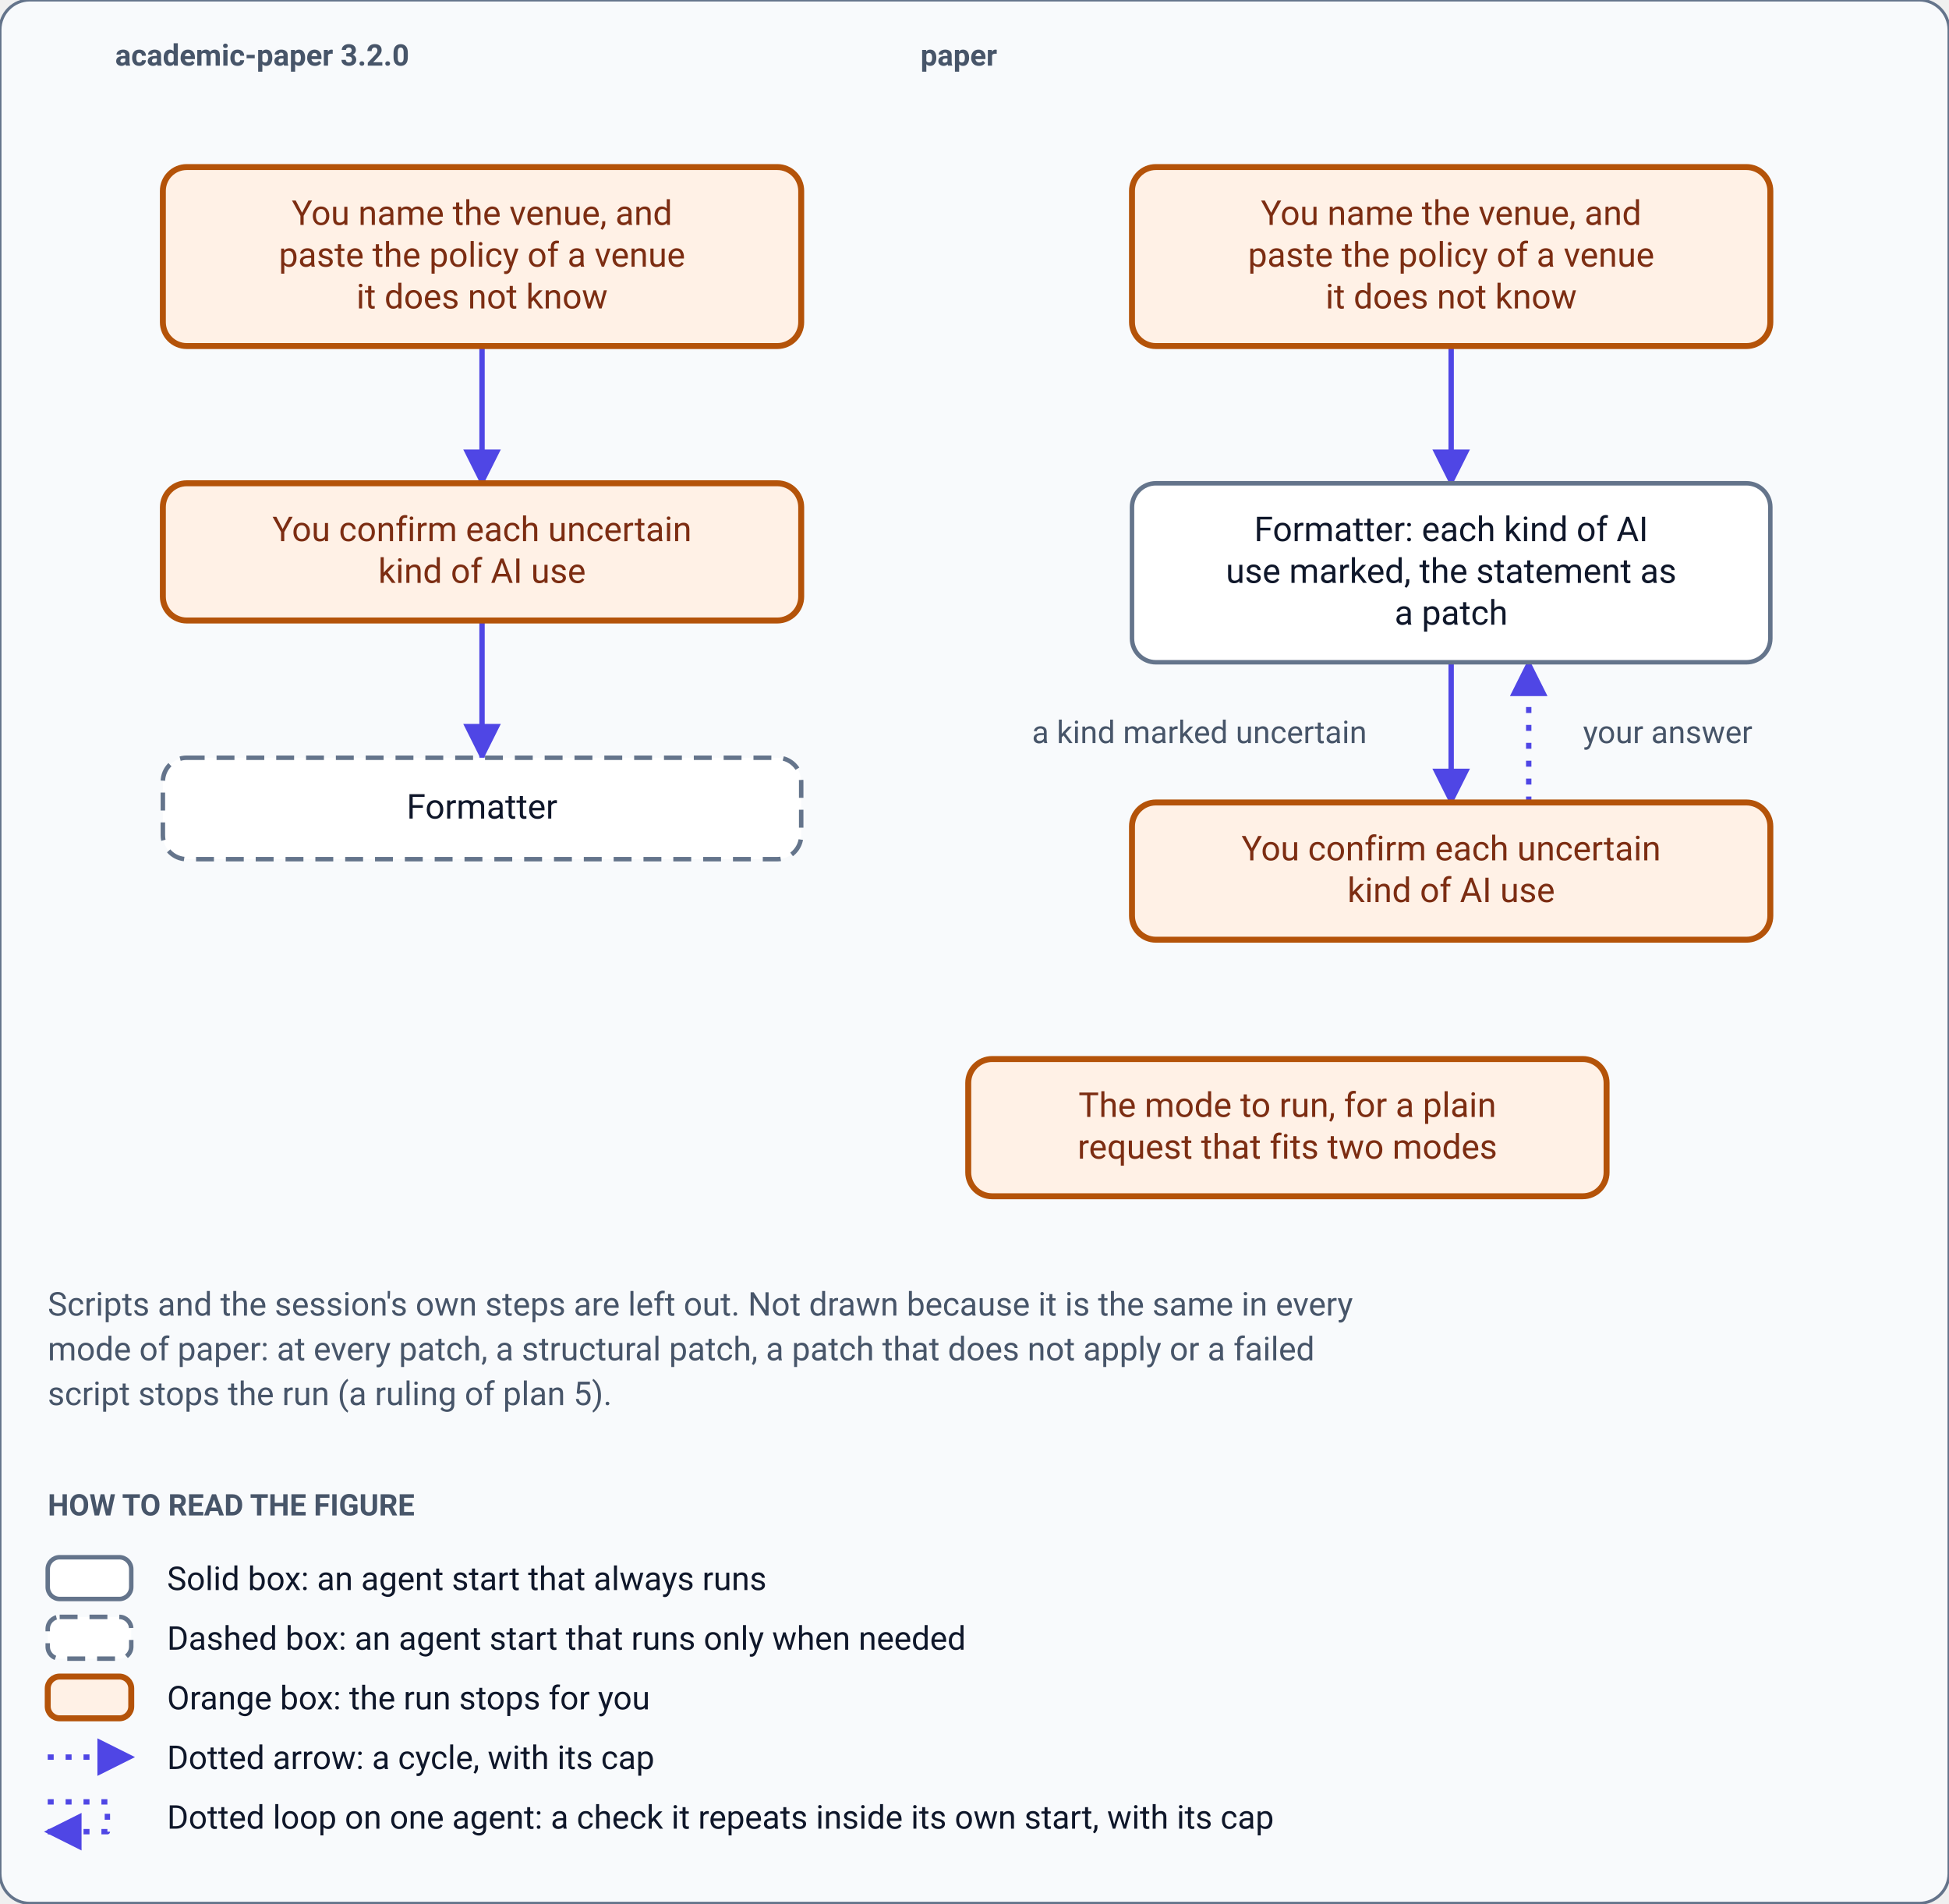
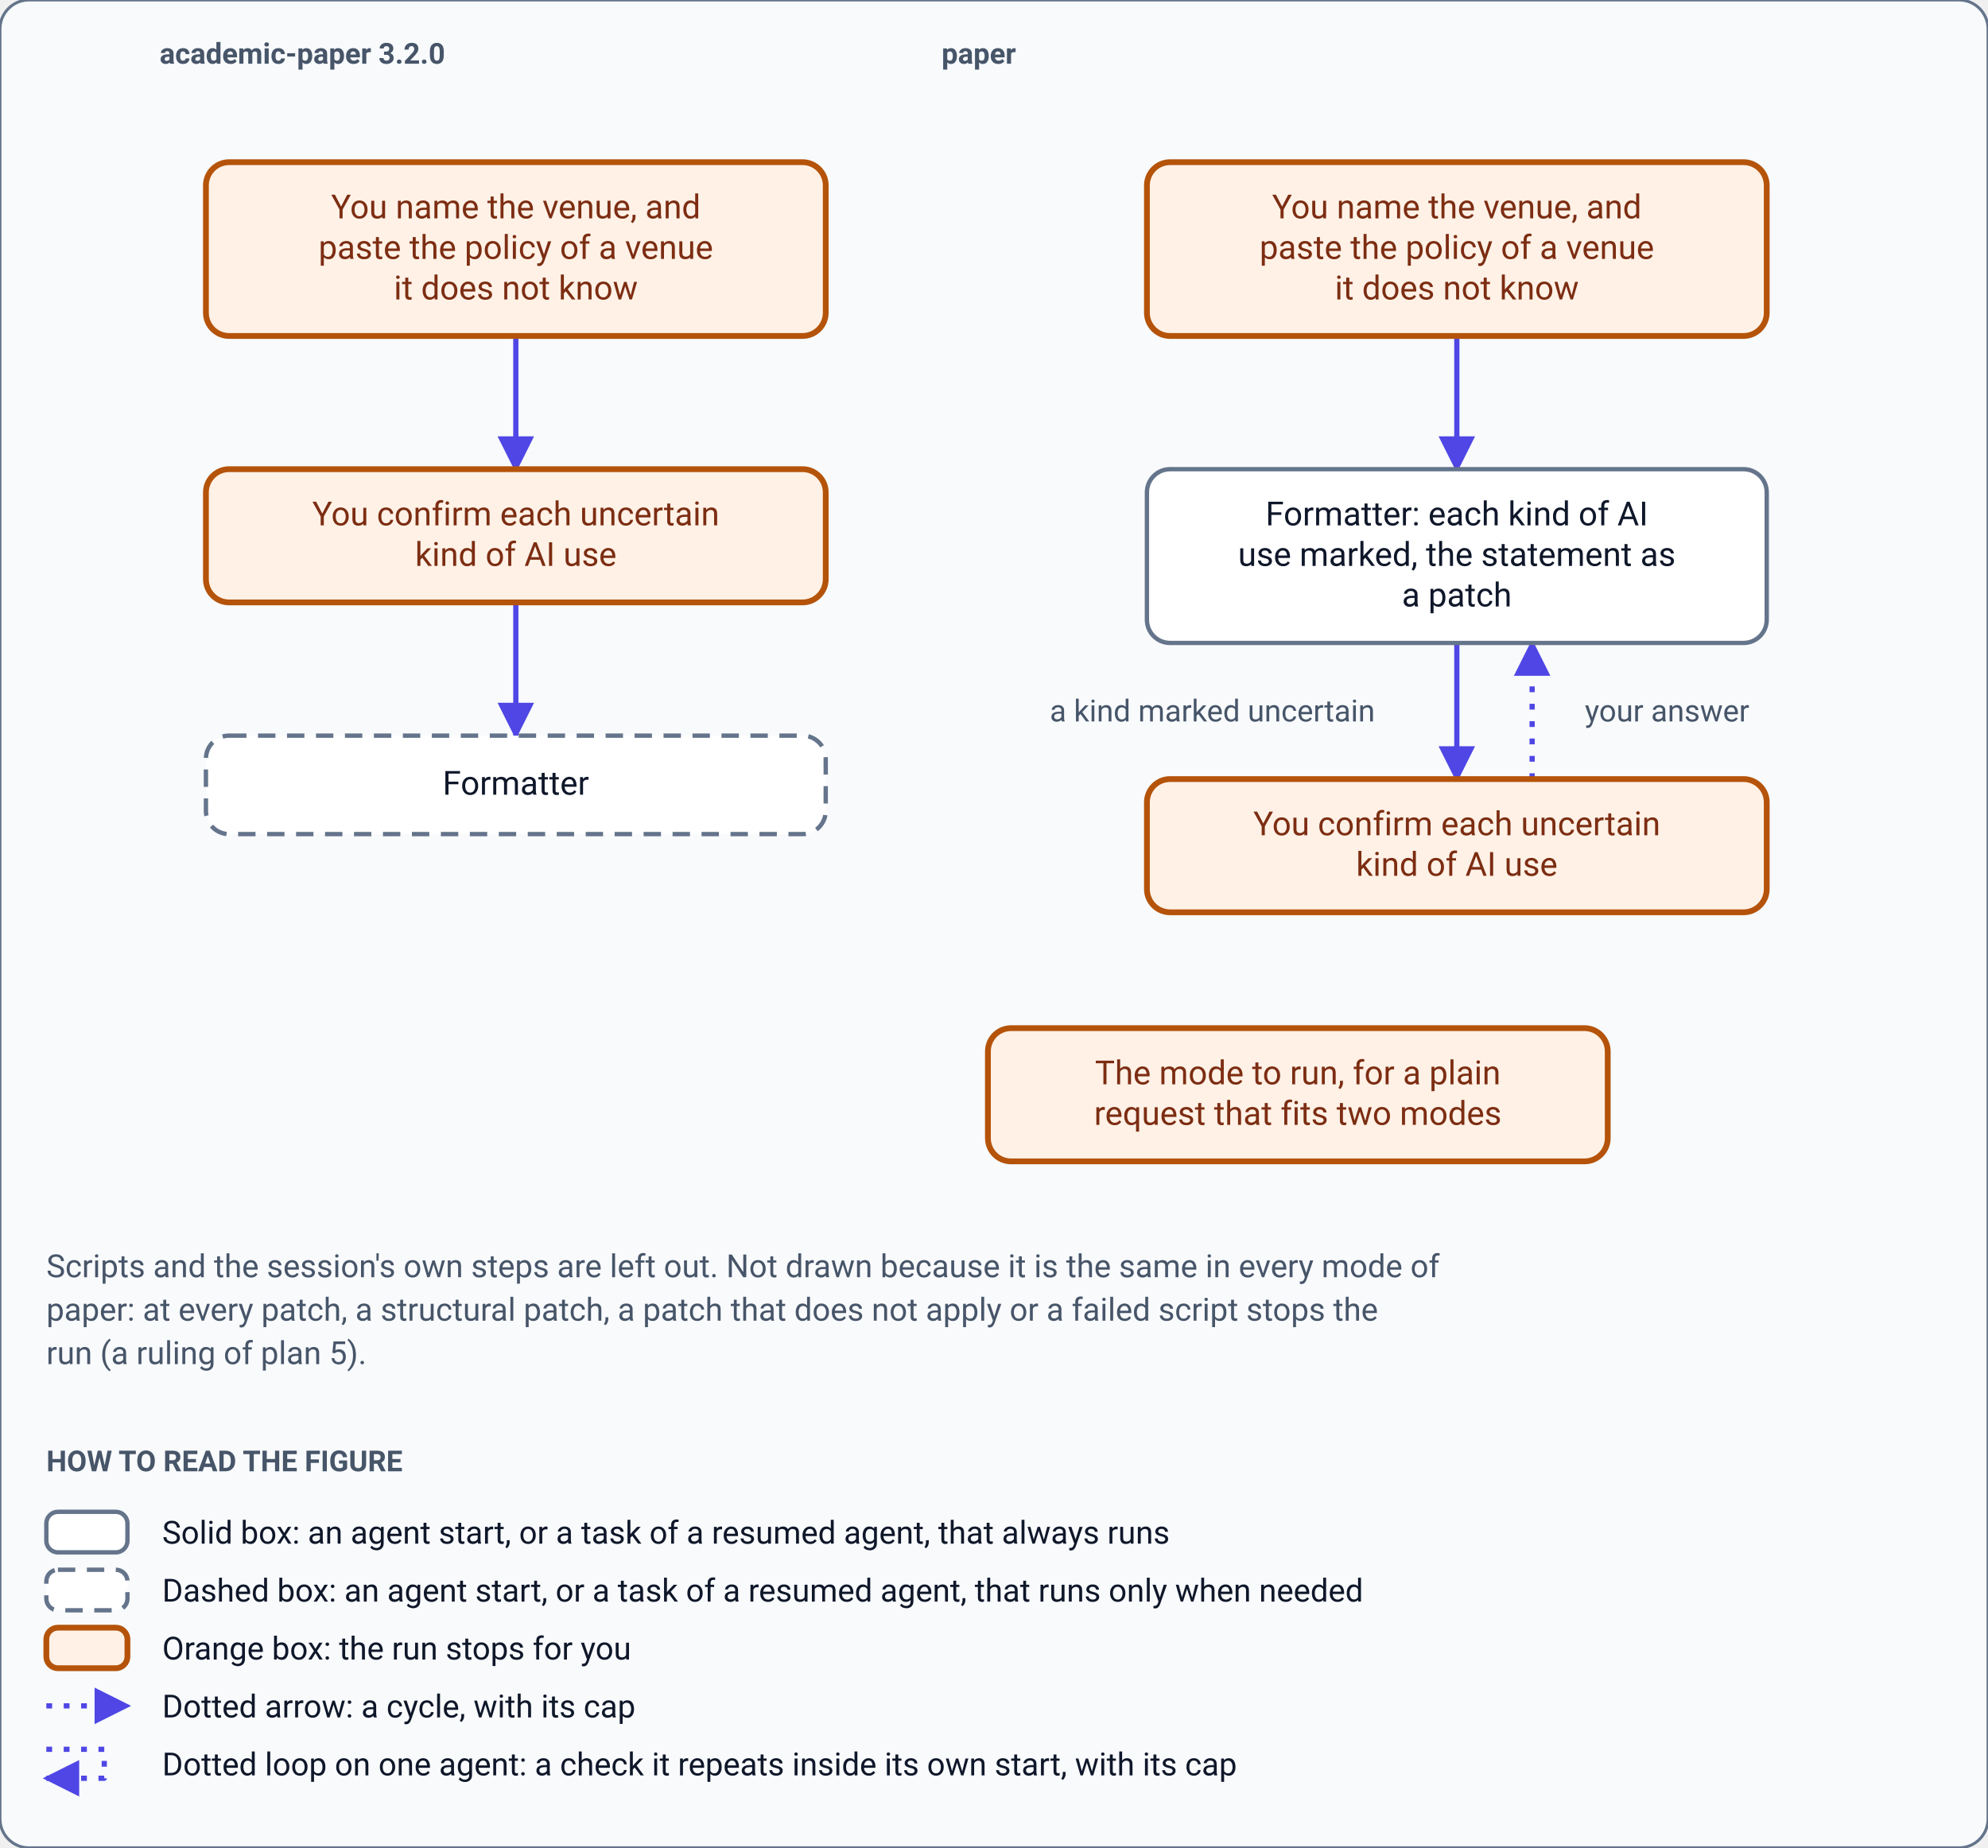
- <svg xmlns="http://www.w3.org/2000/svg" viewBox="0 0 653.4 638" width="653.4" height="638" role="img" aria-label="The disclosure mode, simple view. Boxes: academic-paper 3.2.0: You name the venue, and paste the policy of a venue it does not know (stop); You confirm each uncertain kind of AI use (stop); Formatter (agent, only when needed) | paper: You name the venue, and paste the policy of a venue it does not know (stop); Formatter: each kind of AI use marked, the statement as a patch (agent); You confirm each uncertain kind of AI use (stop); The mode to run, for a plain request that fits two modes (stop).">
+ <svg xmlns="http://www.w3.org/2000/svg" viewBox="0 0 686.4 638" width="686.4" height="638" role="img" aria-label="The disclosure mode, simple view. Boxes: academic-paper 3.2.0: You name the venue, and paste the policy of a venue it does not know (stop); You confirm each uncertain kind of AI use (stop); Formatter (agent, only when needed) | paper: You name the venue, and paste the policy of a venue it does not know (stop); Formatter: each kind of AI use marked, the statement as a patch (agent); You confirm each uncertain kind of AI use (stop); The mode to run, for a plain request that fits two modes (stop).">
  <defs>
    <marker id="arrow" viewBox="0 0 10 10" refX="9" refY="5" markerWidth="7" markerHeight="7" orient="auto">
      <path d="M0,0 L10,5 L0,10 z" fill="#4f46e5" />
    </marker>
  </defs>
-   <rect x="0" y="0" width="653.4" height="638" rx="10" fill="#f8fafc" stroke="#64748b" />
-   <text x="38.6" y="22" font-family="ui-sans-serif, -apple-system, 'Segoe UI', Roboto, Helvetica, Arial, sans-serif" font-size="10" fill="#475569" font-weight="700" text-anchor="start">academic-paper 3.2.0</text>
-   <path d="M161.6,116 L161.6,162" fill="none" stroke="#4f46e5" stroke-width="1.8" marker-end="url(#arrow)" stroke-linejoin="round" />
-   <path d="M161.6,208 L161.6,254" fill="none" stroke="#4f46e5" stroke-width="1.8" marker-end="url(#arrow)" stroke-linejoin="round" />
-   <rect x="54.6" y="56" width="214" height="60" rx="8" fill="#fff1e6" stroke="#b45309" stroke-width="2" />
-   <text x="161.6" y="75.4" font-family="ui-sans-serif, -apple-system, 'Segoe UI', Roboto, Helvetica, Arial, sans-serif" font-size="11.5" fill="#7c2d12" font-weight="400" text-anchor="middle">You name the venue, and</text>
-   <text x="161.6" y="89.4" font-family="ui-sans-serif, -apple-system, 'Segoe UI', Roboto, Helvetica, Arial, sans-serif" font-size="11.5" fill="#7c2d12" font-weight="400" text-anchor="middle">paste the policy of a venue</text>
-   <text x="161.6" y="103.4" font-family="ui-sans-serif, -apple-system, 'Segoe UI', Roboto, Helvetica, Arial, sans-serif" font-size="11.5" fill="#7c2d12" font-weight="400" text-anchor="middle">it does not know</text>
-   <rect x="54.6" y="162" width="214" height="46" rx="8" fill="#fff1e6" stroke="#b45309" stroke-width="2" />
-   <text x="161.6" y="181.4" font-family="ui-sans-serif, -apple-system, 'Segoe UI', Roboto, Helvetica, Arial, sans-serif" font-size="11.5" fill="#7c2d12" font-weight="400" text-anchor="middle">You confirm each uncertain</text>
-   <text x="161.6" y="195.4" font-family="ui-sans-serif, -apple-system, 'Segoe UI', Roboto, Helvetica, Arial, sans-serif" font-size="11.5" fill="#7c2d12" font-weight="400" text-anchor="middle">kind of AI use</text>
-   <rect x="54.6" y="254" width="214" height="34" rx="8" fill="#ffffff" stroke="#64748b" stroke-width="1.5" stroke-dasharray="6 4" />
-   <text x="161.6" y="274.4" font-family="ui-sans-serif, -apple-system, 'Segoe UI', Roboto, Helvetica, Arial, sans-serif" font-size="11.5" fill="#0f172a" font-weight="400" text-anchor="middle">Formatter</text>
-   <text x="308.6" y="22" font-family="ui-sans-serif, -apple-system, 'Segoe UI', Roboto, Helvetica, Arial, sans-serif" font-size="10" fill="#475569" font-weight="700" text-anchor="start">paper</text>
-   <path d="M486.5,116 L486.5,162" fill="none" stroke="#4f46e5" stroke-width="1.8" marker-end="url(#arrow)" stroke-linejoin="round" />
-   <path d="M486.5,222 L486.5,269" fill="none" stroke="#4f46e5" stroke-width="1.8" marker-end="url(#arrow)" stroke-linejoin="round" />
-   <path d="M512.5,269 L512.5,222" fill="none" stroke="#4f46e5" stroke-width="1.8" stroke-dasharray="2 4" marker-end="url(#arrow)" stroke-linejoin="round" />
-   <rect x="379.5" y="56" width="214" height="60" rx="8" fill="#fff1e6" stroke="#b45309" stroke-width="2" />
-   <text x="486.5" y="75.4" font-family="ui-sans-serif, -apple-system, 'Segoe UI', Roboto, Helvetica, Arial, sans-serif" font-size="11.5" fill="#7c2d12" font-weight="400" text-anchor="middle">You name the venue, and</text>
-   <text x="486.5" y="89.4" font-family="ui-sans-serif, -apple-system, 'Segoe UI', Roboto, Helvetica, Arial, sans-serif" font-size="11.5" fill="#7c2d12" font-weight="400" text-anchor="middle">paste the policy of a venue</text>
-   <text x="486.5" y="103.4" font-family="ui-sans-serif, -apple-system, 'Segoe UI', Roboto, Helvetica, Arial, sans-serif" font-size="11.5" fill="#7c2d12" font-weight="400" text-anchor="middle">it does not know</text>
-   <rect x="379.5" y="162" width="214" height="60" rx="8" fill="#ffffff" stroke="#64748b" stroke-width="1.5" />
-   <text x="486.5" y="181.4" font-family="ui-sans-serif, -apple-system, 'Segoe UI', Roboto, Helvetica, Arial, sans-serif" font-size="11.5" fill="#0f172a" font-weight="400" text-anchor="middle">Formatter: each kind of AI</text>
-   <text x="486.5" y="195.4" font-family="ui-sans-serif, -apple-system, 'Segoe UI', Roboto, Helvetica, Arial, sans-serif" font-size="11.5" fill="#0f172a" font-weight="400" text-anchor="middle">use marked, the statement as</text>
-   <text x="486.5" y="209.4" font-family="ui-sans-serif, -apple-system, 'Segoe UI', Roboto, Helvetica, Arial, sans-serif" font-size="11.5" fill="#0f172a" font-weight="400" text-anchor="middle">a patch</text>
-   <rect x="379.5" y="269" width="214" height="46" rx="8" fill="#fff1e6" stroke="#b45309" stroke-width="2" />
-   <text x="486.5" y="288.4" font-family="ui-sans-serif, -apple-system, 'Segoe UI', Roboto, Helvetica, Arial, sans-serif" font-size="11.5" fill="#7c2d12" font-weight="400" text-anchor="middle">You confirm each uncertain</text>
-   <text x="486.5" y="302.4" font-family="ui-sans-serif, -apple-system, 'Segoe UI', Roboto, Helvetica, Arial, sans-serif" font-size="11.5" fill="#7c2d12" font-weight="400" text-anchor="middle">kind of AI use</text>
-   <rect x="324.6" y="355" width="214" height="46" rx="8" fill="#fff1e6" stroke="#b45309" stroke-width="2" />
-   <text x="431.6" y="374.4" font-family="ui-sans-serif, -apple-system, 'Segoe UI', Roboto, Helvetica, Arial, sans-serif" font-size="11.5" fill="#7c2d12" font-weight="400" text-anchor="middle">The mode to run, for a plain</text>
-   <text x="431.6" y="388.4" font-family="ui-sans-serif, -apple-system, 'Segoe UI', Roboto, Helvetica, Arial, sans-serif" font-size="11.5" fill="#7c2d12" font-weight="400" text-anchor="middle">request that fits two modes</text>
-   <text x="402.1" y="249.1" font-family="ui-sans-serif, -apple-system, 'Segoe UI', Roboto, Helvetica, Arial, sans-serif" font-size="10.5" fill="#475569" font-weight="400" text-anchor="middle" stroke="#f8fafc" stroke-width="4" stroke-linejoin="round" paint-order="stroke">a kind marked uncertain</text>
-   <text x="559.1" y="249.1" font-family="ui-sans-serif, -apple-system, 'Segoe UI', Roboto, Helvetica, Arial, sans-serif" font-size="10.5" fill="#475569" font-weight="400" text-anchor="middle" stroke="#f8fafc" stroke-width="4" stroke-linejoin="round" paint-order="stroke">your answer</text>
-   <text x="16" y="441" font-family="ui-sans-serif, -apple-system, 'Segoe UI', Roboto, Helvetica, Arial, sans-serif" font-size="11" fill="#475569" font-weight="400" text-anchor="start">Scripts and the session's own steps are left out. Not drawn because it is the same in every</text>
-   <text x="16" y="456" font-family="ui-sans-serif, -apple-system, 'Segoe UI', Roboto, Helvetica, Arial, sans-serif" font-size="11" fill="#475569" font-weight="400" text-anchor="start">mode of paper: at every patch, a structural patch, a patch that does not apply or a failed</text>
-   <text x="16" y="471" font-family="ui-sans-serif, -apple-system, 'Segoe UI', Roboto, Helvetica, Arial, sans-serif" font-size="11" fill="#475569" font-weight="400" text-anchor="start">script stops the run (a ruling of plan 5).</text>
+   <rect x="0" y="0" width="686.4" height="638" rx="10" fill="#f8fafc" stroke="#64748b" />
+   <text x="55.1" y="22" font-family="ui-sans-serif, -apple-system, 'Segoe UI', Roboto, Helvetica, Arial, sans-serif" font-size="10" fill="#475569" font-weight="700" text-anchor="start">academic-paper 3.2.0</text>
+   <path d="M178.1,116 L178.1,162" fill="none" stroke="#4f46e5" stroke-width="1.8" marker-end="url(#arrow)" stroke-linejoin="round" />
+   <path d="M178.1,208 L178.1,254" fill="none" stroke="#4f46e5" stroke-width="1.8" marker-end="url(#arrow)" stroke-linejoin="round" />
+   <rect x="71.1" y="56" width="214" height="60" rx="8" fill="#fff1e6" stroke="#b45309" stroke-width="2" />
+   <text x="178.1" y="75.4" font-family="ui-sans-serif, -apple-system, 'Segoe UI', Roboto, Helvetica, Arial, sans-serif" font-size="11.5" fill="#7c2d12" font-weight="400" text-anchor="middle">You name the venue, and</text>
+   <text x="178.1" y="89.4" font-family="ui-sans-serif, -apple-system, 'Segoe UI', Roboto, Helvetica, Arial, sans-serif" font-size="11.5" fill="#7c2d12" font-weight="400" text-anchor="middle">paste the policy of a venue</text>
+   <text x="178.1" y="103.4" font-family="ui-sans-serif, -apple-system, 'Segoe UI', Roboto, Helvetica, Arial, sans-serif" font-size="11.5" fill="#7c2d12" font-weight="400" text-anchor="middle">it does not know</text>
+   <rect x="71.1" y="162" width="214" height="46" rx="8" fill="#fff1e6" stroke="#b45309" stroke-width="2" />
+   <text x="178.1" y="181.4" font-family="ui-sans-serif, -apple-system, 'Segoe UI', Roboto, Helvetica, Arial, sans-serif" font-size="11.5" fill="#7c2d12" font-weight="400" text-anchor="middle">You confirm each uncertain</text>
+   <text x="178.1" y="195.4" font-family="ui-sans-serif, -apple-system, 'Segoe UI', Roboto, Helvetica, Arial, sans-serif" font-size="11.5" fill="#7c2d12" font-weight="400" text-anchor="middle">kind of AI use</text>
+   <rect x="71.1" y="254" width="214" height="34" rx="8" fill="#ffffff" stroke="#64748b" stroke-width="1.5" stroke-dasharray="6 4" />
+   <text x="178.1" y="274.4" font-family="ui-sans-serif, -apple-system, 'Segoe UI', Roboto, Helvetica, Arial, sans-serif" font-size="11.5" fill="#0f172a" font-weight="400" text-anchor="middle">Formatter</text>
+   <text x="325.1" y="22" font-family="ui-sans-serif, -apple-system, 'Segoe UI', Roboto, Helvetica, Arial, sans-serif" font-size="10" fill="#475569" font-weight="700" text-anchor="start">paper</text>
+   <path d="M503,116 L503,162" fill="none" stroke="#4f46e5" stroke-width="1.8" marker-end="url(#arrow)" stroke-linejoin="round" />
+   <path d="M503,222 L503,269" fill="none" stroke="#4f46e5" stroke-width="1.8" marker-end="url(#arrow)" stroke-linejoin="round" />
+   <path d="M529,269 L529,222" fill="none" stroke="#4f46e5" stroke-width="1.8" stroke-dasharray="2 4" marker-end="url(#arrow)" stroke-linejoin="round" />
+   <rect x="396" y="56" width="214" height="60" rx="8" fill="#fff1e6" stroke="#b45309" stroke-width="2" />
+   <text x="503" y="75.4" font-family="ui-sans-serif, -apple-system, 'Segoe UI', Roboto, Helvetica, Arial, sans-serif" font-size="11.5" fill="#7c2d12" font-weight="400" text-anchor="middle">You name the venue, and</text>
+   <text x="503" y="89.4" font-family="ui-sans-serif, -apple-system, 'Segoe UI', Roboto, Helvetica, Arial, sans-serif" font-size="11.5" fill="#7c2d12" font-weight="400" text-anchor="middle">paste the policy of a venue</text>
+   <text x="503" y="103.4" font-family="ui-sans-serif, -apple-system, 'Segoe UI', Roboto, Helvetica, Arial, sans-serif" font-size="11.5" fill="#7c2d12" font-weight="400" text-anchor="middle">it does not know</text>
+   <rect x="396" y="162" width="214" height="60" rx="8" fill="#ffffff" stroke="#64748b" stroke-width="1.5" />
+   <text x="503" y="181.4" font-family="ui-sans-serif, -apple-system, 'Segoe UI', Roboto, Helvetica, Arial, sans-serif" font-size="11.5" fill="#0f172a" font-weight="400" text-anchor="middle">Formatter: each kind of AI</text>
+   <text x="503" y="195.4" font-family="ui-sans-serif, -apple-system, 'Segoe UI', Roboto, Helvetica, Arial, sans-serif" font-size="11.5" fill="#0f172a" font-weight="400" text-anchor="middle">use marked, the statement as</text>
+   <text x="503" y="209.4" font-family="ui-sans-serif, -apple-system, 'Segoe UI', Roboto, Helvetica, Arial, sans-serif" font-size="11.5" fill="#0f172a" font-weight="400" text-anchor="middle">a patch</text>
+   <rect x="396" y="269" width="214" height="46" rx="8" fill="#fff1e6" stroke="#b45309" stroke-width="2" />
+   <text x="503" y="288.4" font-family="ui-sans-serif, -apple-system, 'Segoe UI', Roboto, Helvetica, Arial, sans-serif" font-size="11.5" fill="#7c2d12" font-weight="400" text-anchor="middle">You confirm each uncertain</text>
+   <text x="503" y="302.4" font-family="ui-sans-serif, -apple-system, 'Segoe UI', Roboto, Helvetica, Arial, sans-serif" font-size="11.5" fill="#7c2d12" font-weight="400" text-anchor="middle">kind of AI use</text>
+   <rect x="341.1" y="355" width="214" height="46" rx="8" fill="#fff1e6" stroke="#b45309" stroke-width="2" />
+   <text x="448.1" y="374.4" font-family="ui-sans-serif, -apple-system, 'Segoe UI', Roboto, Helvetica, Arial, sans-serif" font-size="11.5" fill="#7c2d12" font-weight="400" text-anchor="middle">The mode to run, for a plain</text>
+   <text x="448.1" y="388.4" font-family="ui-sans-serif, -apple-system, 'Segoe UI', Roboto, Helvetica, Arial, sans-serif" font-size="11.5" fill="#7c2d12" font-weight="400" text-anchor="middle">request that fits two modes</text>
+   <text x="418.6" y="249.1" font-family="ui-sans-serif, -apple-system, 'Segoe UI', Roboto, Helvetica, Arial, sans-serif" font-size="10.5" fill="#475569" font-weight="400" text-anchor="middle" stroke="#f8fafc" stroke-width="4" stroke-linejoin="round" paint-order="stroke">a kind marked uncertain</text>
+   <text x="575.6" y="249.1" font-family="ui-sans-serif, -apple-system, 'Segoe UI', Roboto, Helvetica, Arial, sans-serif" font-size="10.5" fill="#475569" font-weight="400" text-anchor="middle" stroke="#f8fafc" stroke-width="4" stroke-linejoin="round" paint-order="stroke">your answer</text>
+   <text x="16" y="441" font-family="ui-sans-serif, -apple-system, 'Segoe UI', Roboto, Helvetica, Arial, sans-serif" font-size="11" fill="#475569" font-weight="400" text-anchor="start">Scripts and the session's own steps are left out. Not drawn because it is the same in every mode of</text>
+   <text x="16" y="456" font-family="ui-sans-serif, -apple-system, 'Segoe UI', Roboto, Helvetica, Arial, sans-serif" font-size="11" fill="#475569" font-weight="400" text-anchor="start">paper: at every patch, a structural patch, a patch that does not apply or a failed script stops the</text>
+   <text x="16" y="471" font-family="ui-sans-serif, -apple-system, 'Segoe UI', Roboto, Helvetica, Arial, sans-serif" font-size="11" fill="#475569" font-weight="400" text-anchor="start">run (a ruling of plan 5).</text>
  <text x="16" y="508" font-family="ui-sans-serif, -apple-system, 'Segoe UI', Roboto, Helvetica, Arial, sans-serif" font-size="10" fill="#475569" font-weight="700" text-anchor="start">HOW TO READ THE FIGURE</text>
  <rect x="16" y="522" width="28" height="14" rx="4" fill="#ffffff" stroke="#64748b" stroke-width="1.5" />
-   <text x="56" y="533" font-family="ui-sans-serif, -apple-system, 'Segoe UI', Roboto, Helvetica, Arial, sans-serif" font-size="11" fill="#0f172a" font-weight="400" text-anchor="start">Solid box: an agent start that always runs</text>
+   <text x="56" y="533" font-family="ui-sans-serif, -apple-system, 'Segoe UI', Roboto, Helvetica, Arial, sans-serif" font-size="11" fill="#0f172a" font-weight="400" text-anchor="start">Solid box: an agent start, or a task of a resumed agent, that always runs</text>
  <rect x="16" y="542" width="28" height="14" rx="4" fill="#ffffff" stroke="#64748b" stroke-width="1.5" stroke-dasharray="6 4" />
-   <text x="56" y="553" font-family="ui-sans-serif, -apple-system, 'Segoe UI', Roboto, Helvetica, Arial, sans-serif" font-size="11" fill="#0f172a" font-weight="400" text-anchor="start">Dashed box: an agent start that runs only when needed</text>
+   <text x="56" y="553" font-family="ui-sans-serif, -apple-system, 'Segoe UI', Roboto, Helvetica, Arial, sans-serif" font-size="11" fill="#0f172a" font-weight="400" text-anchor="start">Dashed box: an agent start, or a task of a resumed agent, that runs only when needed</text>
  <rect x="16" y="562" width="28" height="14" rx="4" fill="#fff1e6" stroke="#b45309" stroke-width="2" />
  <text x="56" y="573" font-family="ui-sans-serif, -apple-system, 'Segoe UI', Roboto, Helvetica, Arial, sans-serif" font-size="11" fill="#0f172a" font-weight="400" text-anchor="start">Orange box: the run stops for you</text>
  <path d="M16,589 L44,589" fill="none" stroke="#4f46e5" stroke-width="1.8" stroke-dasharray="2 4" marker-end="url(#arrow)" stroke-linejoin="round" />
  <text x="56" y="593" font-family="ui-sans-serif, -apple-system, 'Segoe UI', Roboto, Helvetica, Arial, sans-serif" font-size="11" fill="#0f172a" font-weight="400" text-anchor="start">Dotted arrow: a cycle, with its cap</text>
  <path d="M16,604 L36,604 L36,614 L16,614" fill="none" stroke="#4f46e5" stroke-width="1.8" stroke-dasharray="2 4" marker-end="url(#arrow)" stroke-linejoin="round" />
  <text x="56" y="613" font-family="ui-sans-serif, -apple-system, 'Segoe UI', Roboto, Helvetica, Arial, sans-serif" font-size="11" fill="#0f172a" font-weight="400" text-anchor="start">Dotted loop on one agent: a check it repeats inside its own start, with its cap</text>
</svg>
